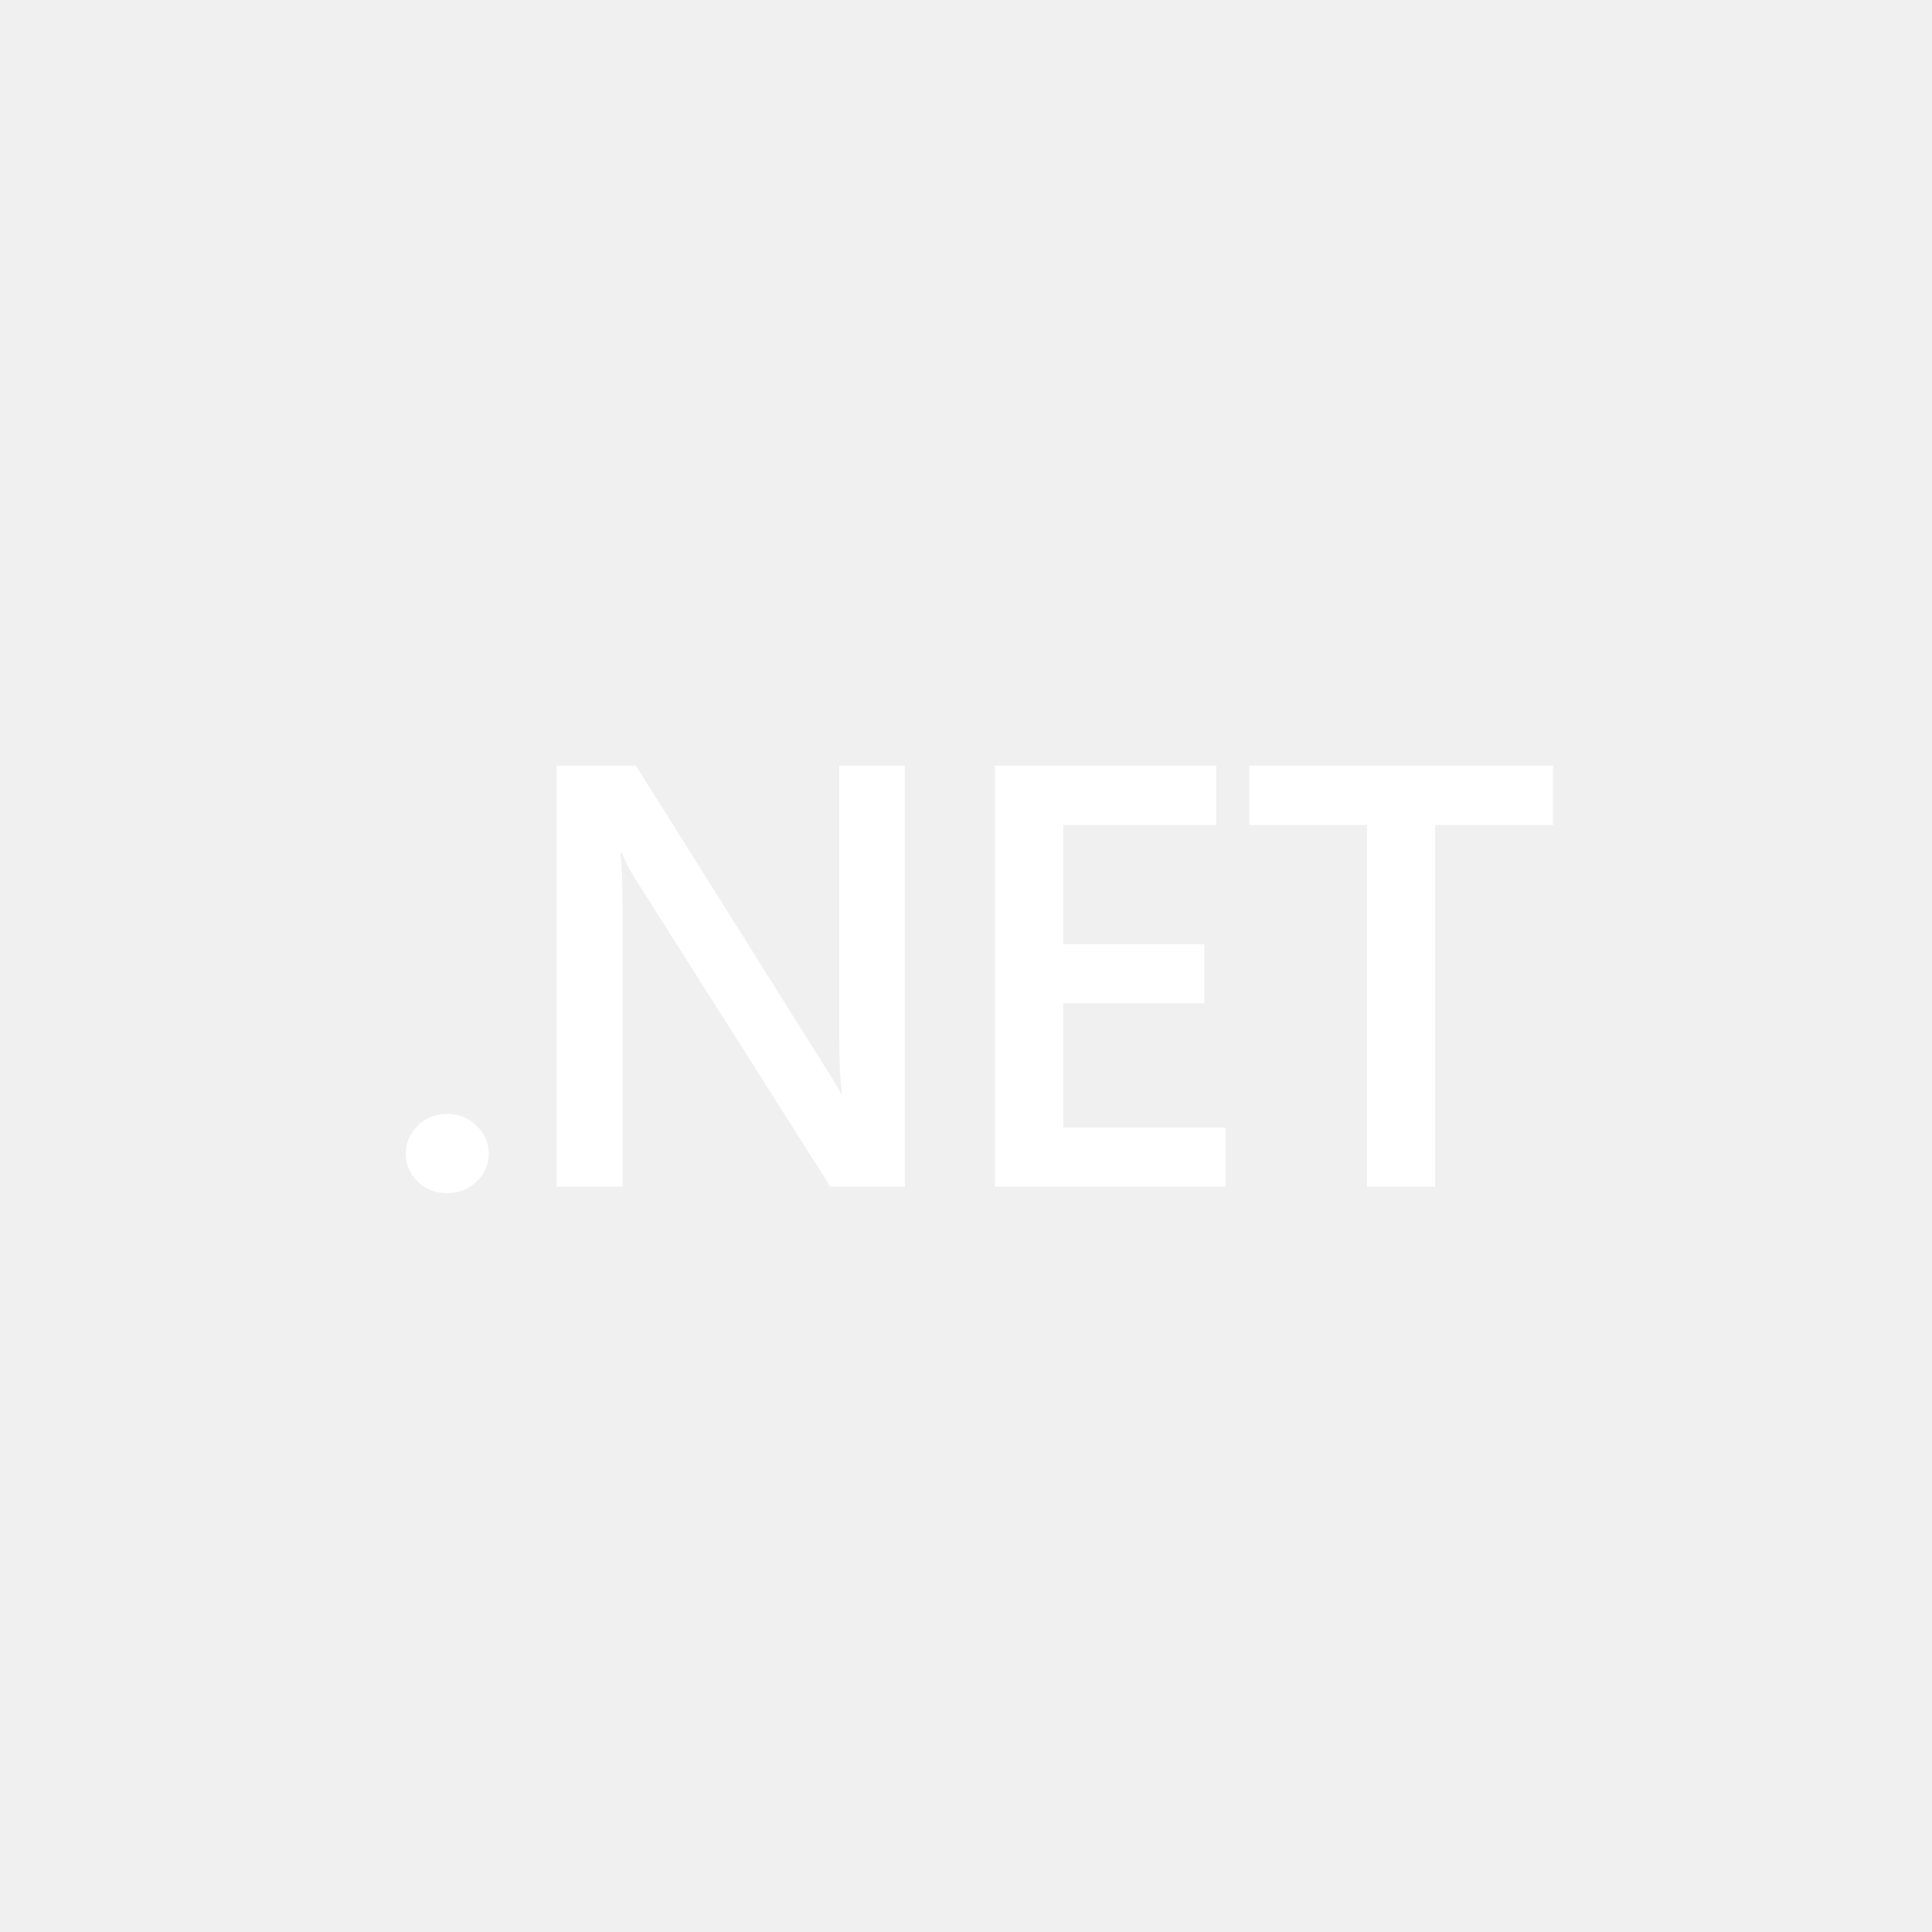
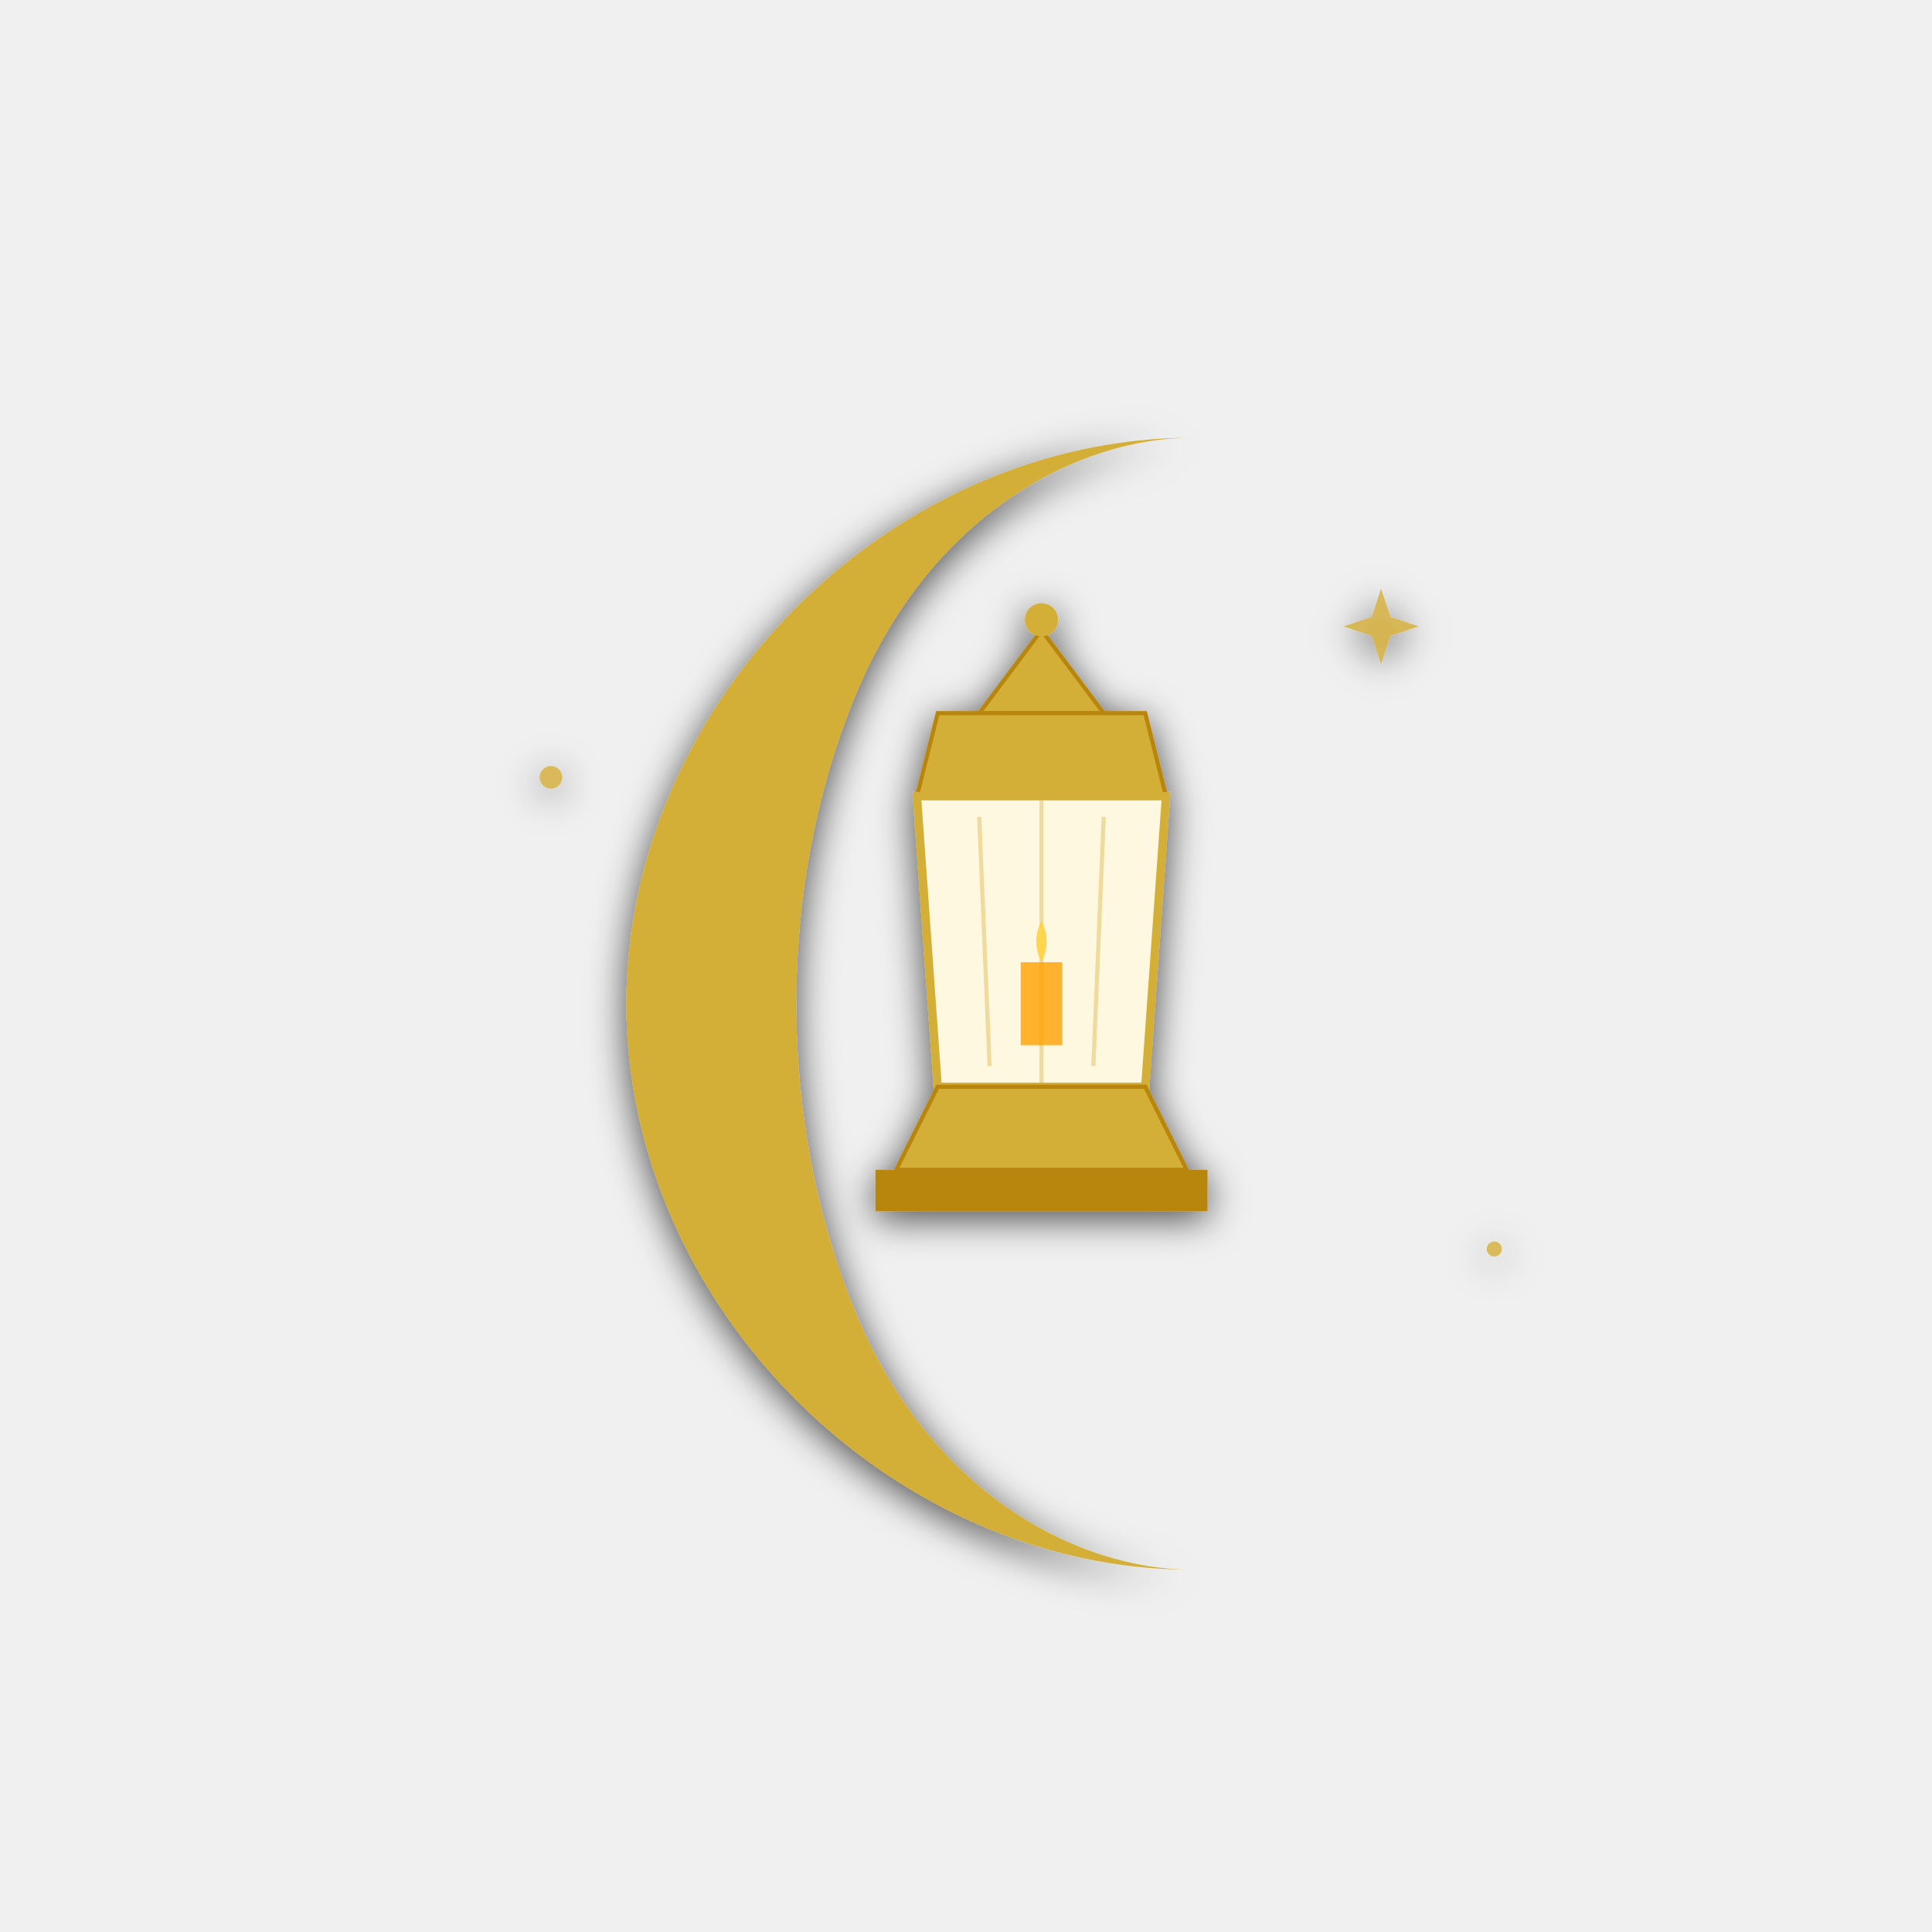
- <svg xmlns="http://www.w3.org/2000/svg" width="456" height="456" viewBox="0 0 456 456" version="1.1" xml:space="preserve" style="fill-rule:evenodd;clip-rule:evenodd;stroke-linejoin:round;stroke-miterlimit:2;">
-   <path d="m 105.5,281.609 c -2.703,0 -5.001,-0.9 -6.893,-2.702 -1.892,-1.848 -2.838,-4.042 -2.838,-6.582 0,-2.587 0.946,-4.804 2.838,-6.652 1.892,-1.848 4.19,-2.772 6.893,-2.772 2.748,0 5.068,0.924 6.96,2.772 1.937,1.848 2.906,4.064 2.906,6.652 0,2.54 -0.968,4.734 -2.906,6.582 -1.892,1.802 -4.212,2.702 -6.96,2.702 z" style="fill:#ffffff;fill-rule:nonzero;stroke-width:0.838" />
-   <path d="M 213.561,280.084 H 195.99 L 149.7,207.054 c -1.171,-1.848 -2.14,-3.765 -2.906,-5.751 h -0.406 c 0.361,2.125 0.541,6.675 0.541,13.65 v 65.132 h -15.543 v -99.36 h 18.719 l 44.737,71.298 c 1.892,2.957 3.109,4.989 3.649,6.098 h 0.27 c -0.45,-2.632 -0.676,-7.09 -0.676,-13.373 v -64.023 h 15.476 z" style="fill:#ffffff;fill-rule:nonzero;stroke-width:0.838" />
-   <path d="m 289.251,280.084 h -54.401 v -99.36 h 52.238 v 13.997 h -36.154 v 28.131 h 33.316 v 13.927 h -33.316 v 29.378 h 38.316 z" style="fill:#ffffff;fill-rule:nonzero;stroke-width:0.838" />
-   <path d="M 366.565,194.721 H 338.722 v 85.363 h -16.084 v -85.363 h -27.775 v -13.997 h 71.701 z" style="fill:#ffffff;fill-rule:nonzero;stroke-width:0.838" />
+ <svg xmlns="http://www.w3.org/2000/svg" width="1024" height="1024" viewBox="0 0 1024 1024" fill="none">
+   <defs>
+     <filter id="premium_glow" x="-20%" y="-20%" width="140%" height="140%">
+       <feGaussianBlur in="SourceAlpha" stdDeviation="10" />
+       <feOffset dx="0" dy="4" />
+       <feComponentTransfer>
+         <feFuncA type="linear" slope="0.7" />
+       </feComponentTransfer>
+       <feMerge>
+         <feMergeNode />
+         <feMergeNode in="SourceGraphic" />
+       </feMerge>
+     </filter>
+   </defs>
+   <g transform="translate(512, 512)" filter="url(#premium_glow)">
+     <path d="M120 -280 C-40 -280 -180 -140 -180 20 C-180 180 -40 320 120 320 C60 320 -20 280 -60 180 C-100 80 -100 -40 -60 -140 C-20 -240 60 -280 120 -280 Z" fill="#D4AF37" />
+     <g transform="translate(40, 20) scale(1.1)">
+       <path d="M-30 -140 L0 -180 L30 -140 Z" fill="#D4AF37" stroke="#B8860B" stroke-width="2" />
+       <circle cx="0" cy="-185" r="8" fill="#D4AF37" />
+       <path d="M-50 -140 L50 -140 L60 -100 L-60 -100 Z" fill="#D4AF37" stroke="#B8860B" stroke-width="2" />
+       <path d="M-60 -100 L60 -100 L50 40 L-50 40 Z" fill="#FFF8E1" stroke="#D4AF37" stroke-width="4" />
+       <path d="M0 -100 V40 M-30 -90 L-25 30 M30 -90 L25 30" stroke="#D4AF37" stroke-width="2" opacity="0.4" />
+       <path d="M-50 40 L50 40 L70 80 L-70 80 Z" fill="#D4AF37" stroke="#B8860B" stroke-width="2" />
+       <path d="M-80 80 H80 V100 H-80 Z" fill="#B8860B" />
+       <rect x="-10" y="-20" width="20" height="40" fill="#FFA000" opacity="0.8" />
+       <path d="M0 -40 Q5 -30 0 -20 Q-5 -30 0 -40" fill="#FFD54F" />
+     </g>
+     <g fill="#D4AF37" opacity="0.8">
+       <circle cx="-220" cy="-100" r="6" />
+       <path d="M220 -200 L225 -185 L240 -180 L225 -175 L220 -160 L215 -175 L200 -180 L215 -185 Z" />
+       <circle cx="280" cy="150" r="4" />
+     </g>
+   </g>
</svg>
